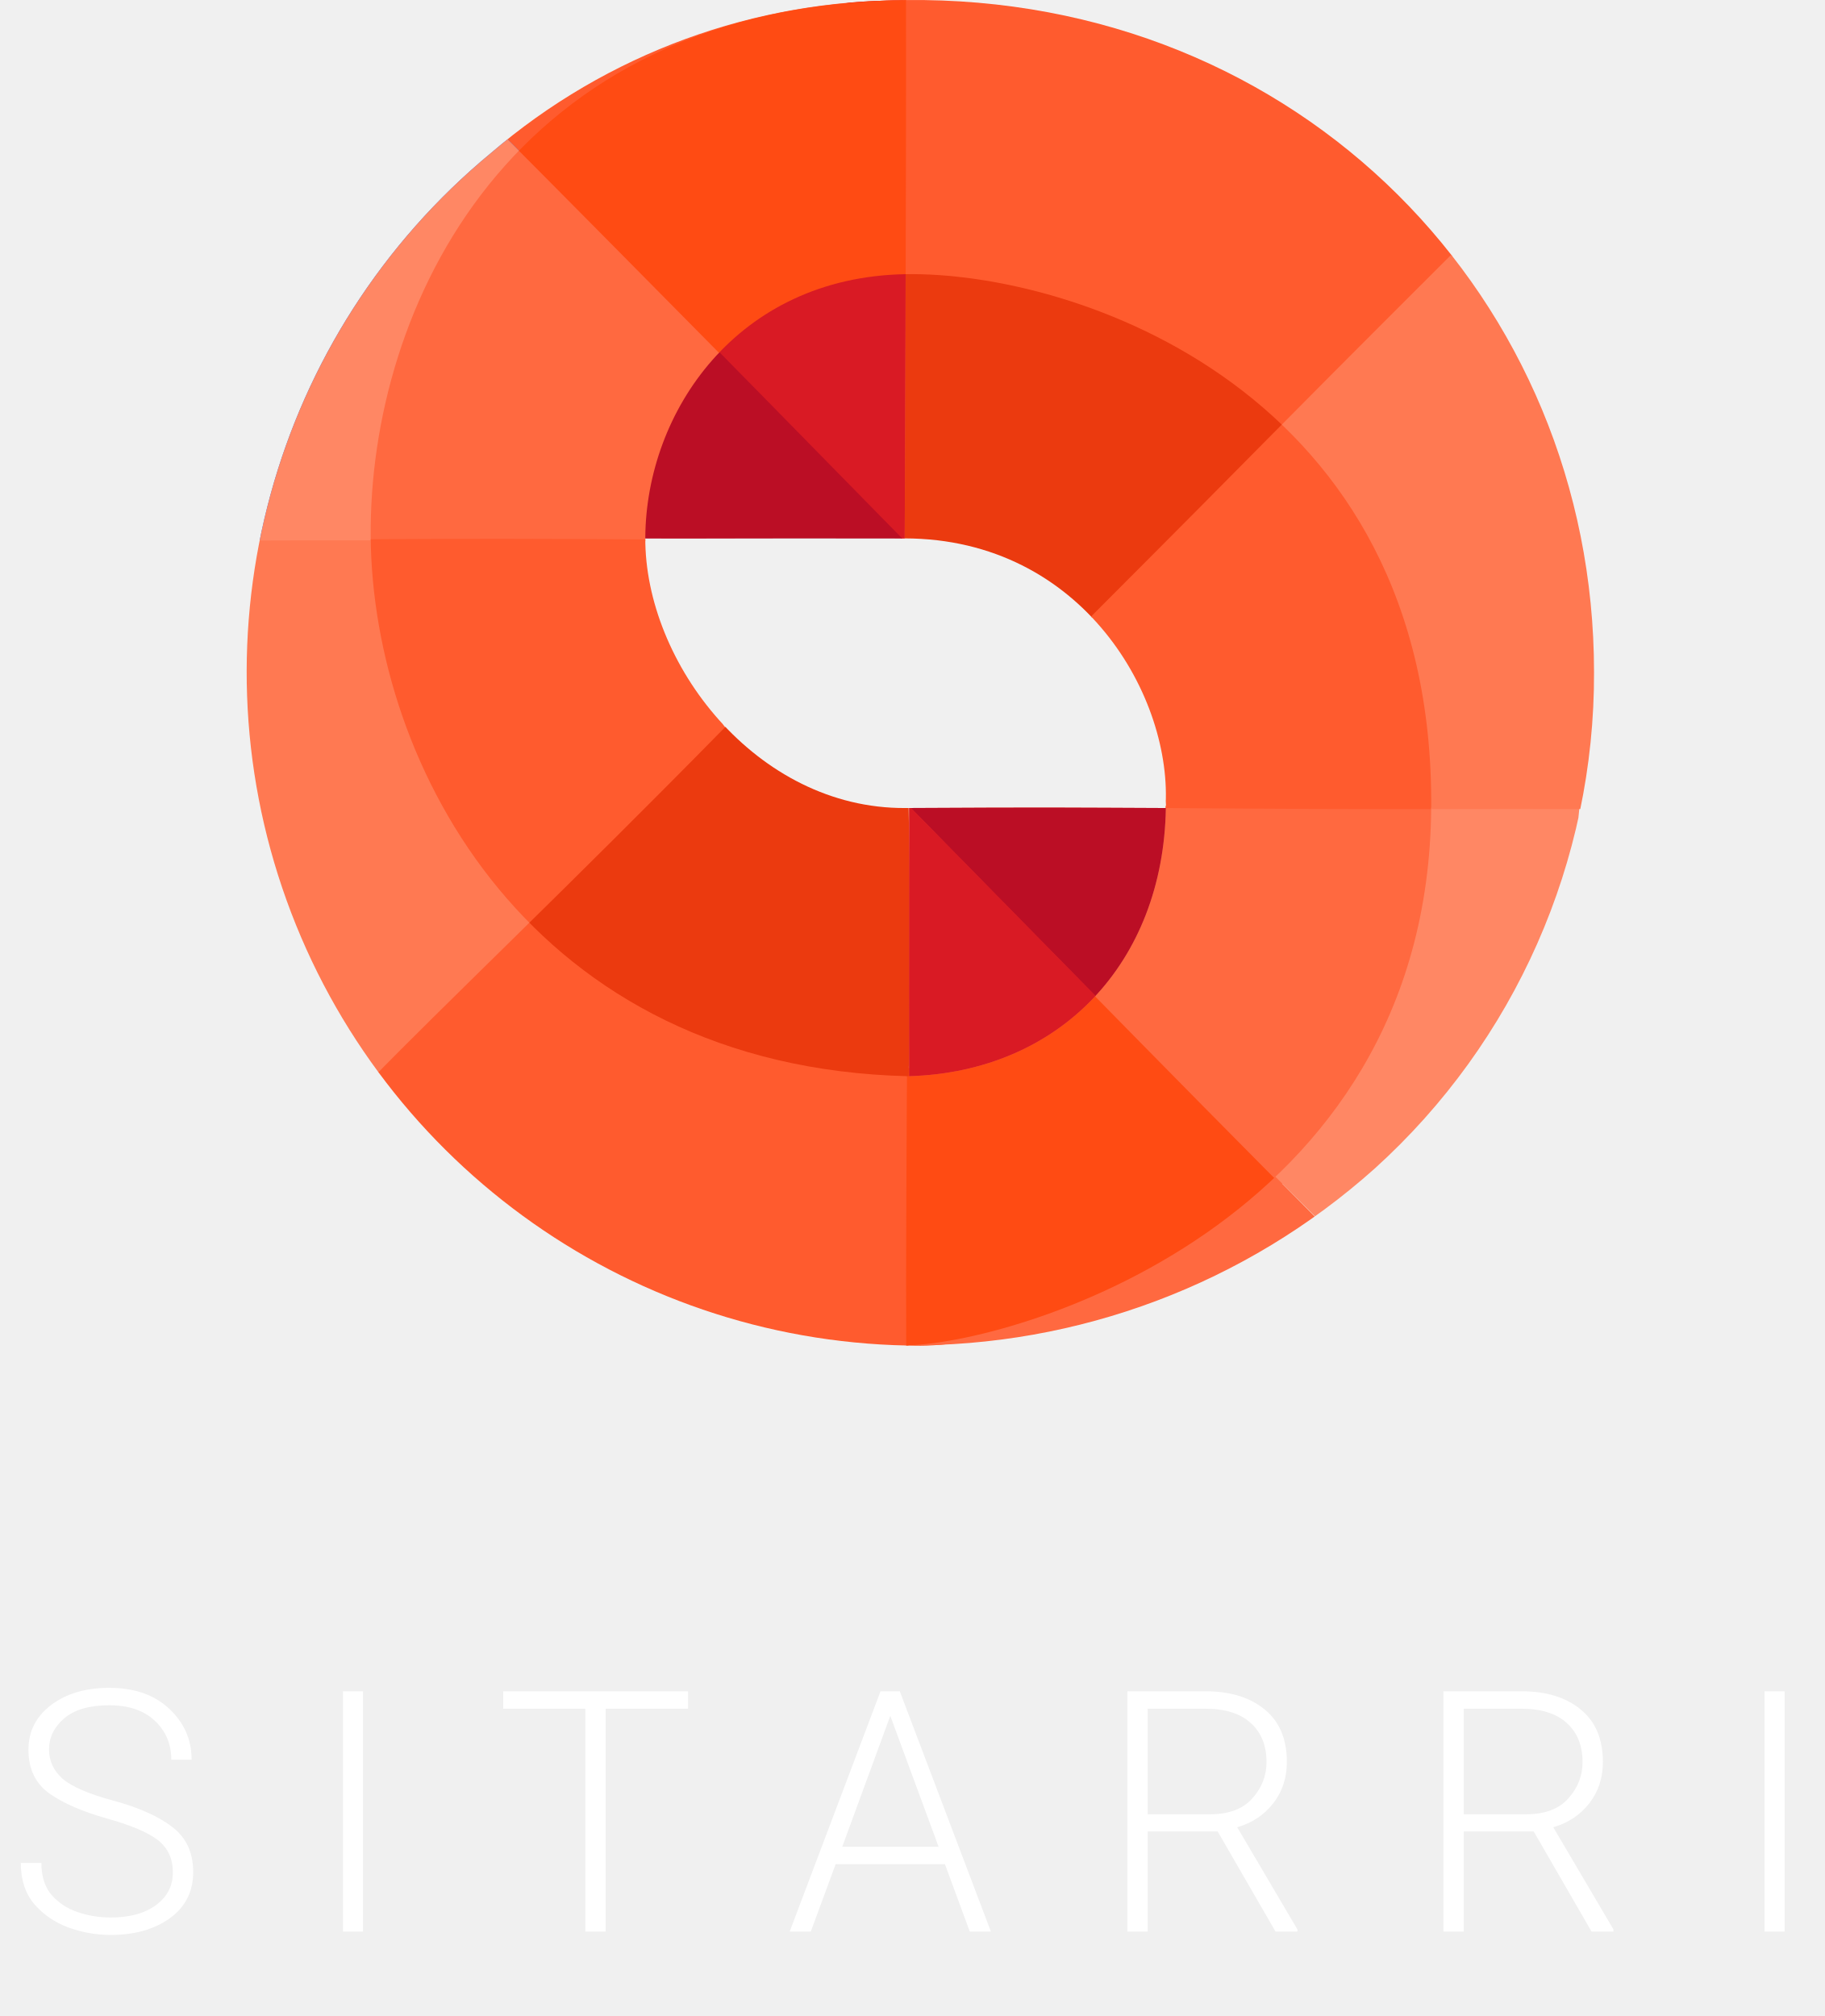
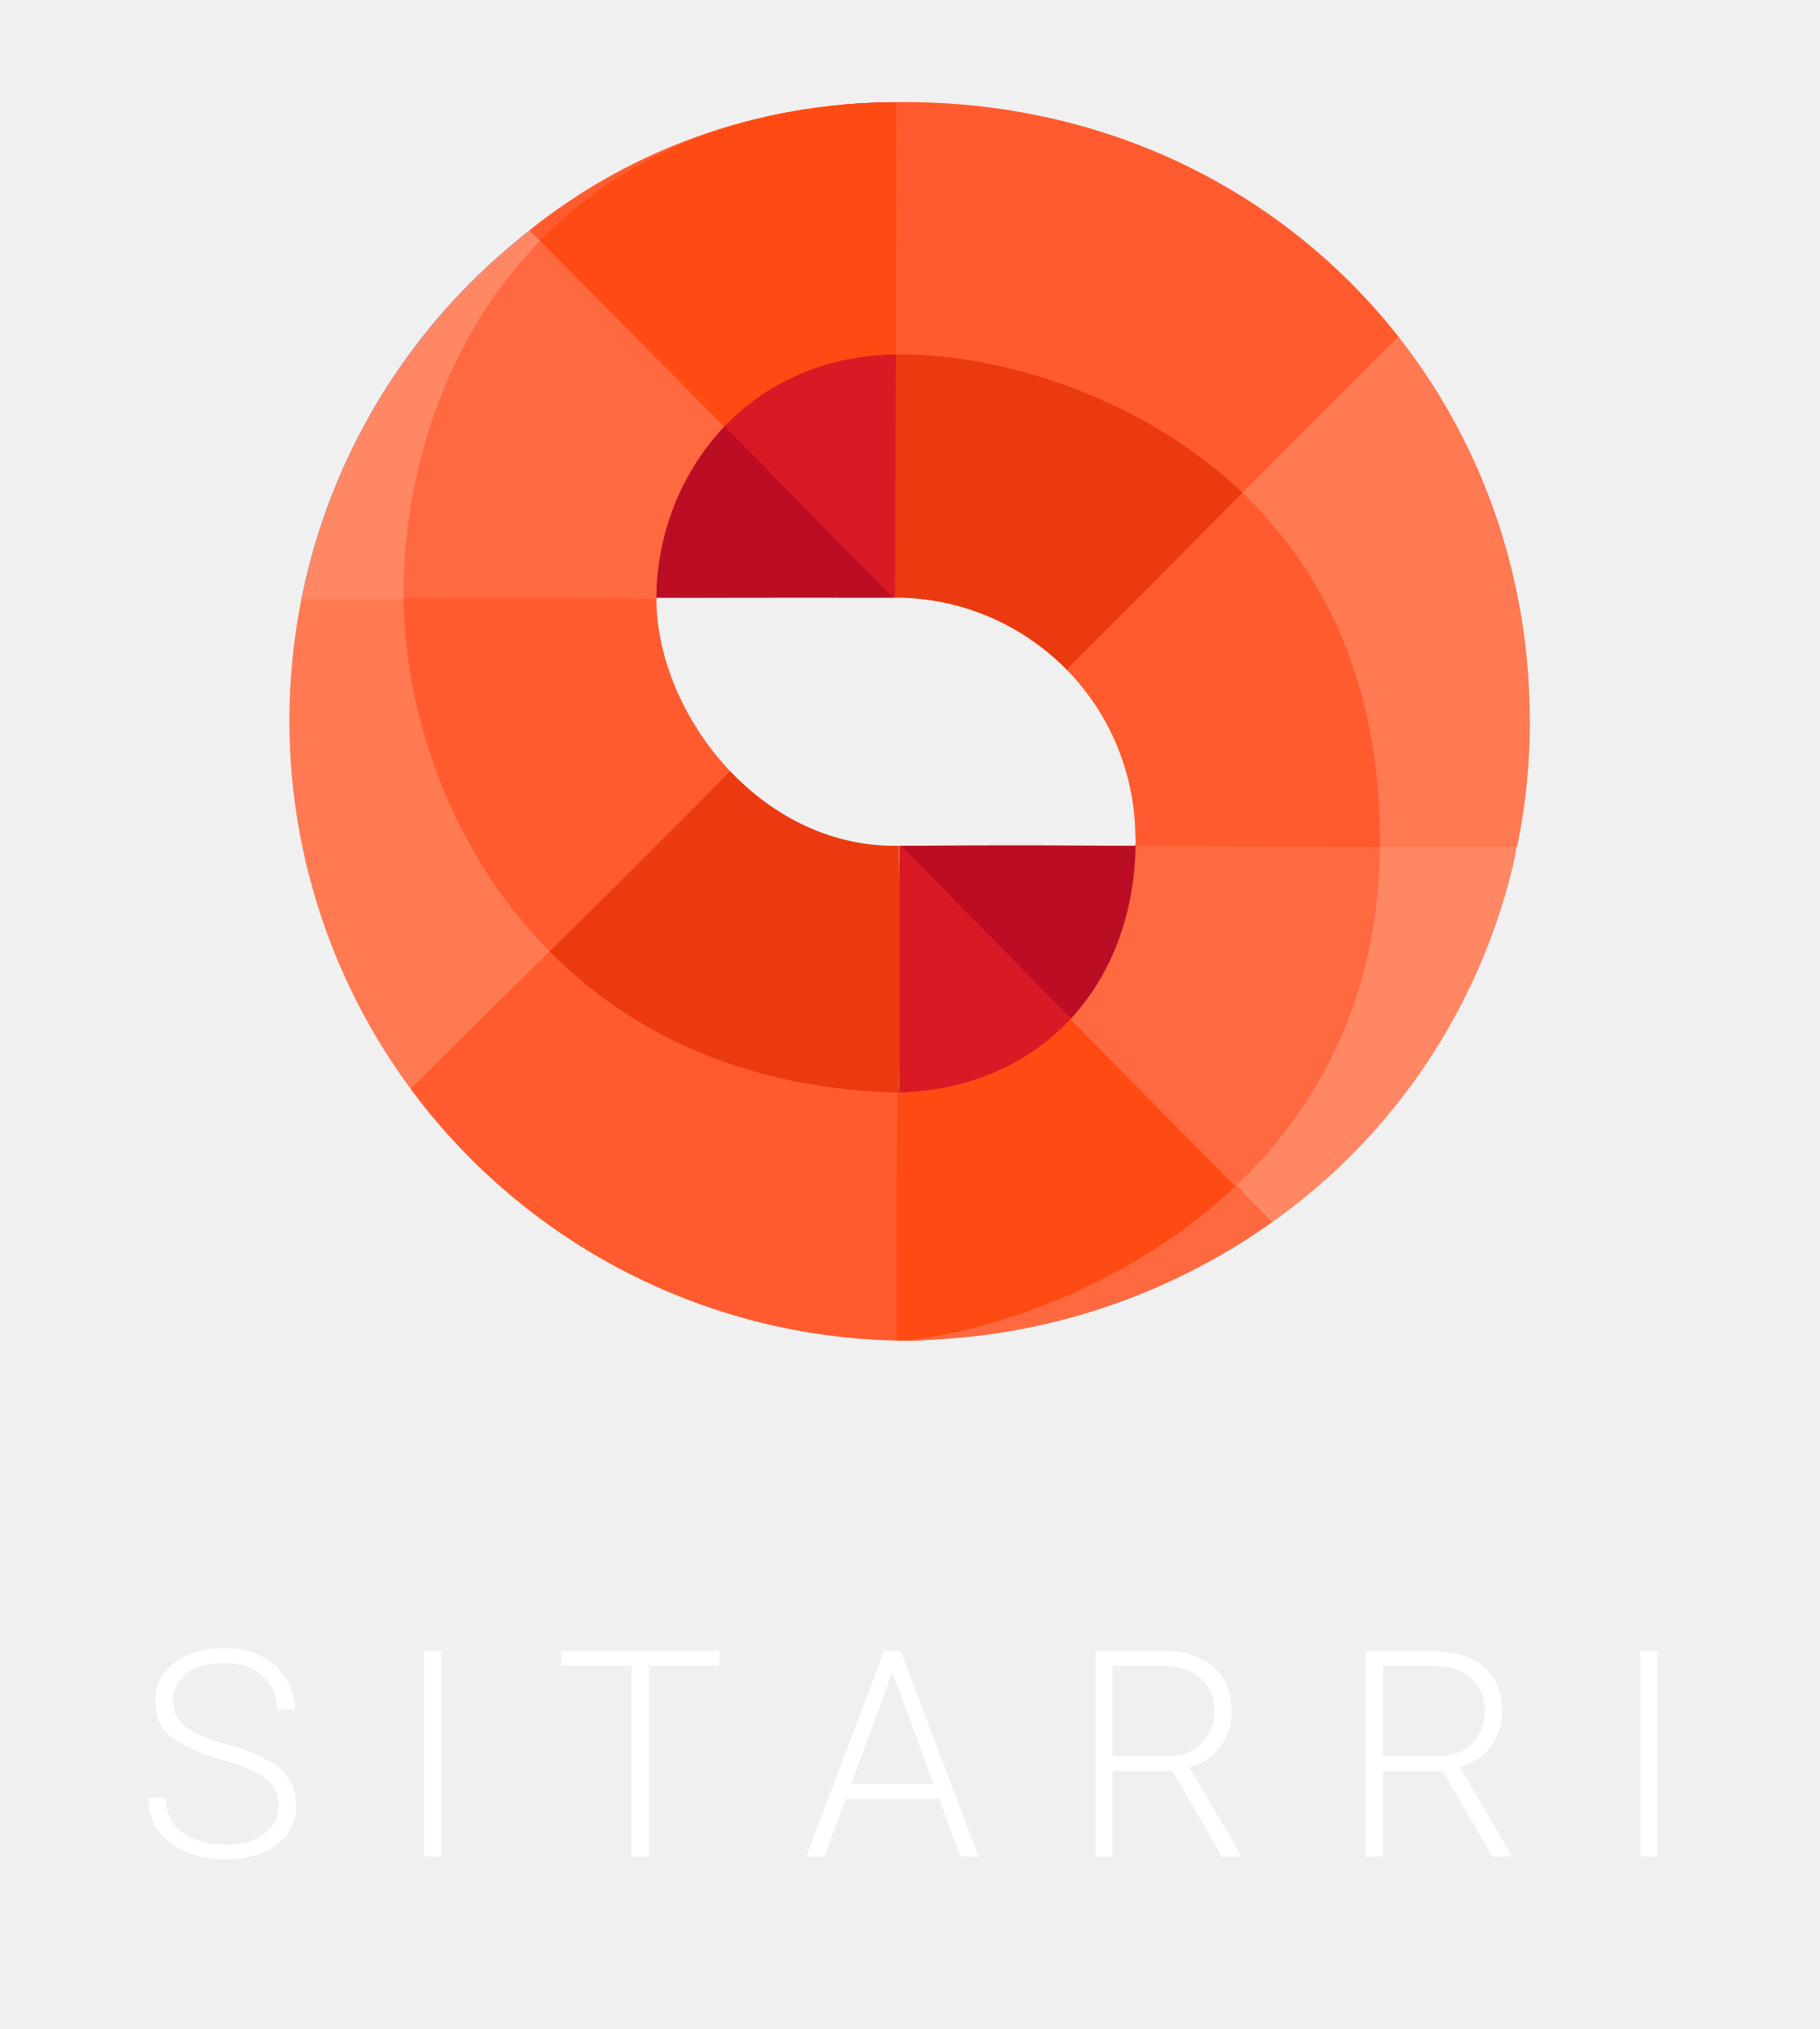
- <svg xmlns="http://www.w3.org/2000/svg" width="108" height="119.315" viewBox="0 0 108 119.315">
+ <svg xmlns="http://www.w3.org/2000/svg" width="107" height="119.32" viewBox="0 0 107 119.32">
  <defs>
-     <clipPath id="a">
-       <path d="M39.091.246C17.414,1.93,7.855,16.286,7.817,32.085s11.944,31.1,31.121,31.357A15.868,15.868,0,0,0,54.367,48.1c.485-6.518-4.841-15.992-15.429-16.012s-11.571.02-15.813,0C23.1,26.578,27,16.337,38.938,15.97S70.374,24.286,70.485,48.1,47.728,79.865,39.867,79.865A39.868,39.868,0,0,1,14.457,9.276,37.466,37.466,0,0,1,39.091.246Z" transform="translate(0 -0.246)" fill="none" stroke="#707070" stroke-width="1" />
+     <clipPath id="clip-path">
+       <path id="Path_5077" data-name="Path 5077" d="M35.754.246c-19.827,1.54-28.57,14.671-28.6,29.121a28.388,28.388,0,0,0,28.465,28.68A14.514,14.514,0,0,0,49.726,44.015,14.131,14.131,0,0,0,35.614,29.37c-9.684-.018-10.583.018-14.463,0-.023-5.04,3.544-14.406,14.463-14.742s28.753,7.606,28.854,29.387-20.814,29.054-28,29.054A36.465,36.465,0,0,1,13.223,8.505,34.268,34.268,0,0,1,35.754.246Z" transform="translate(0.003 -0.245)" fill="none" stroke="#707070" stroke-width="1" />
    </clipPath>
-     <clipPath id="b">
-       <path d="M47.268.2C70.661-.085,88.04,17.953,88.04,39.971A39.416,39.416,0,0,1,75.064,69.353a41.084,41.084,0,0,1-27.8,10.466c6.159-.033,30.944-7.05,31.14-31.8s-21.2-31.779-31.14-31.594S31.945,24.573,31.894,32s6.572,16.066,15.374,16.019,9.638-.023,15.433,0c-.151,9.136-6.251,15.627-15.241,15.873C25.129,63.36,15.757,45.5,15.643,31.977S23.875.484,47.268.2Z" transform="translate(-15.642 -0.196)" fill="none" stroke="#707070" stroke-width="1" />
+     <clipPath id="clip-path-2">
+       <path id="Path_5088" data-name="Path 5088" d="M44.568.2C65.965-.061,81.86,16.437,81.86,36.576A36.051,36.051,0,0,1,69.992,63.45a37.577,37.577,0,0,1-25.427,9.573c5.633-.03,28.3-6.448,28.482-29.086s-19.39-29.066-28.482-28.9S30.553,22.492,30.507,29.285,36.518,43.98,44.568,43.937s8.815-.021,14.116,0c-.138,8.356-5.717,14.293-13.94,14.518-20.425-.487-29-16.822-29.1-29.191S23.172.459,44.568.2Z" transform="translate(-15.642 -0.197)" fill="none" stroke="#707070" stroke-width="1" />
    </clipPath>
  </defs>
-   <g transform="translate(-133.395 -366.025)">
-     <g transform="translate(8.336 -1455.738)">
-       <g transform="translate(139.66 1821.762)">
-         <g transform="translate(0 0.023)" clip-path="url(#a)">
-           <g transform="translate(-12.066 -0.175)">
-             <path d="M85.053-.307C105.388-.85,115.91,12.554,117.494,14.9c-4.258,4.233-12.189,12.44-21.639,21.738-2.284-1.988-4.933-4.028-10.841-4.714C85,13.729,85.035,18.431,85.053-.307Z" transform="translate(-34.011 0.323)" fill="#eb3a0f" />
-             <path d="M56.192-.067c.024,9.832-.076,32.194-.076,32.194S38.7,14.507,32.349,8.1A40.574,40.574,0,0,1,56.192-.067Z" transform="translate(-5.11 0.095)" fill="#ff5b2e" />
-             <path d="M15.42,17.189C21.91,23.7,39.246,41.283,39.246,41.283s-28.34-.125-38.756-.071C1.188,29.9,12.287,19.3,15.42,17.189Z" transform="translate(11.806 -9.068)" fill="#3877f4" />
-             <path d="M.133,0C15.7,1.486,25.308,13.627,27.8,17.379c-4.258,4.233-7.207,7.38-16.657,16.679C8.86,32.07,5.932,30.073.024,29.388.012,11.193-.063,18.822.133,0Z" transform="translate(19.658 64.042) rotate(-135)" fill="#ff7952" />
-             <path d="M.565,0c19.963,1.373,28.763,13,31.5,16.637-4.258,4.233-11.9,11.238-21.35,20.536A17.19,17.19,0,0,0,0,32.436C-.012,14.241.547,18.737.565,0Z" transform="translate(51.8 80.108) rotate(179)" fill="#ff5b2e" />
-             <path d="M24.315.038c.047,9.743-.174,32.2-.174,32.2S6.353,14.177,0,7.766A37.2,37.2,0,0,1,24.315.038Z" transform="translate(75.41 80.096) rotate(180)" fill="#ff4b13" />
-             <path d="M28.229.51c.024,9.832-.276,34.7-.276,34.7S6.353,13.265,0,6.854C8.333-.058,20.933-.744,28.229.51Z" transform="translate(95.779 52.86) rotate(135)" fill="#ff6940" />
-             <path d="M0,0C18.173,2.529,26.13,14.071,28.716,17.849c-4.258,4.233-8.042,8.113-17.492,17.411C8.679,32.871,6.132,31.373.069,30.88.057,12.685-.015,18.737,0,0Z" transform="translate(83.471 15.107) rotate(45)" fill="#ff5b2e" />
-             <path d="M15.42,17.189C21.91,23.7,39.246,41.283,39.246,41.283s-28.34-.125-38.756-.071C1.188,29.9,12.287,19.3,15.42,17.189Z" transform="translate(11.806 -9.068)" fill="#ff8764" />
-             <path d="M58.06-.067c.024,9.832-.076,32.194-.076,32.194S42.22,16.282,35.868,9.872C42.815,4.369,50.738-.081,58.06-.067Z" transform="translate(-6.979 0.095)" fill="#d91a24" />
-             <path d="M26.793,20.889C33.283,27.4,48.8,43.247,48.8,43.247s-19.9-.125-30.314-.071C19.188,31.86,23.66,22.995,26.793,20.889Z" transform="translate(2.249 -11.032)" fill="#bb0e25" />
+   <g id="sitarrri_logogg" data-name="sitarrri logogg" transform="translate(-13108 3017)">
+     <g id="Sittari_Logo_Splash" transform="translate(12982.235 -3377.025)">
+       <g id="Group_1617" data-name="Group 1617" transform="translate(142.779 366.025)">
+         <g id="Group_1616" data-name="Group 1616" transform="translate(0 0)">
+           <g id="Group_1613" data-name="Group 1613" transform="translate(0 0.02)" clip-path="url(#clip-path)">
+             <g id="Group_1612" data-name="Group 1612" transform="translate(-11.033 -0.159)">
+               <path id="Path_5066" data-name="Path 5066" d="M85.049-.308c18.6-.5,28.223,11.763,29.672,13.909-3.895,3.872-11.149,11.378-19.792,19.882a16.115,16.115,0,0,0-9.916-4.312C85,12.53,85.033,16.83,85.049-.308Z" transform="translate(-38.365 0.323)" fill="#eb3a0f" />
+               <path id="Path_5067" data-name="Path 5067" d="M54.157-.067c.022,8.993-.07,29.446-.07,29.446S38.158,13.263,32.349,7.4A37.111,37.111,0,0,1,54.157-.067Z" transform="translate(-7.435 0.093)" fill="#ff5b2e" />
+               <path id="Path_5068" data-name="Path 5068" d="M14.146,17.189c5.936,5.955,21.792,22.037,21.792,22.037S10.017,39.112.49,39.161C1.128,28.815,11.28,19.12,14.146,17.189Z" transform="translate(10.756 -9.761)" fill="#3877f4" />
+               <path id="Path_5069" data-name="Path 5069" d="M.122,0C14.36,1.359,23.148,12.464,25.427,15.9c-3.895,3.872-6.592,6.75-15.235,15.255C8.1,29.333,5.426,27.506.022,26.879.011,10.238-.058,17.215.122,0Z" transform="translate(17.98 58.575) rotate(-135)" fill="#ff7952" />
+               <path id="Path_5070" data-name="Path 5070" d="M.517,0C18.776,1.256,26.825,11.89,29.328,15.217,25.434,19.089,18.444,25.5,9.8,34A15.723,15.723,0,0,0,0,29.667C-.011,13.025.5,17.138.517,0Z" transform="translate(47.378 73.27) rotate(179)" fill="#ff5b2e" />
+               <path id="Path_5071" data-name="Path 5071" d="M22.239.03c.043,8.911-.159,29.451-.159,29.451S5.811,12.963,0,7.1A34.025,34.025,0,0,1,22.239.03Z" transform="translate(68.973 73.255) rotate(180)" fill="#ff4b13" />
+               <path id="Path_5072" data-name="Path 5072" d="M25.819.466c.022,8.993-.252,31.738-.252,31.738S5.811,12.133,0,6.269C7.622-.053,19.146-.681,25.819.466Z" transform="translate(87.603 48.348) rotate(135)" fill="#ff6940" />
+               <path id="Path_5073" data-name="Path 5073" d="M0,0A36.449,36.449,0,0,1,26.267,16.325c-3.895,3.872-7.356,7.42-16,15.925C7.94,30.065,5.61,28.7.065,28.244.054,11.6-.012,17.138,0,0Z" transform="translate(76.344 13.816) rotate(45)" fill="#ff5b2e" />
+               <path id="Path_5074" data-name="Path 5074" d="M14.146,17.189c5.936,5.955,21.792,22.037,21.792,22.037S10.017,39.112.49,39.161C1.128,28.815,11.28,19.12,14.146,17.189Z" transform="translate(10.756 -9.761)" fill="#ff8764" />
+               <path id="Path_5075" data-name="Path 5075" d="M56.166-.067c.022,8.993-.07,29.446-.07,29.446S41.678,14.886,35.868,9.024C42.222,3.99,49.469-.08,56.166-.067Z" transform="translate(-9.445 0.093)" fill="#d91a24" />
+               <path id="Path_5076" data-name="Path 5076" d="M26.084,20.889c5.936,5.955,20.128,20.45,20.128,20.45s-18.2-.114-27.726-.065C19.128,30.924,23.218,22.815,26.084,20.889Z" transform="translate(0.479 -11.873)" fill="#bb0e25" />
+             </g>
          </g>
-         </g>
-         <g transform="translate(7.336 0)" clip-path="url(#b)">
-           <g transform="translate(-19.402 -0.151)">
-             <path d="M85.053-.307C105.388-.85,115.91,12.554,117.494,14.9c-4.258,4.233-12.189,12.44-21.639,21.738-2.284-1.988-4.933-4.028-10.841-4.714C85,13.729,85.035,18.431,85.053-.307Z" transform="translate(-34.011 0.323)" fill="#ff5b2e" />
-             <path d="M56.192-.067c.024,9.832-.076,32.194-.076,32.194S38.7,14.507,32.349,8.1A40.574,40.574,0,0,1,56.192-.067Z" transform="translate(-5.11 0.095)" fill="#ff4b13" />
-             <path d="M15.42,17.189C21.91,23.7,39.246,41.283,39.246,41.283s-28.34-.125-38.756-.071C1.188,29.9,12.287,19.3,15.42,17.189Z" transform="translate(11.806 -9.068)" fill="#ff6940" />
-             <path d="M.133,0C15.7,1.486,25.308,13.627,27.8,17.379c-4.258,4.233-7.207,7.38-16.657,16.679C8.86,32.07,5.932,30.073.024,29.388.012,11.193-.063,18.822.133,0Z" transform="translate(19.658 64.042) rotate(-135)" fill="#ff5b2e" />
-             <path d="M.565,0c19.963,1.373,28.763,13,31.5,16.637-4.258,4.233-11.9,11.238-21.35,20.536A17.19,17.19,0,0,0,0,32.436C-.012,14.241.547,18.737.565,0Z" transform="translate(51.8 80.108) rotate(179)" fill="#eb3a0f" />
-             <path d="M24.229.04c.024,9.832.006,32.087.006,32.087S6.353,14.012,0,7.6A36.816,36.816,0,0,1,24.229.04Z" transform="translate(75.503 79.981) rotate(180)" fill="#ff6940" />
-             <path d="M28.123.507c.024,9.832-.17,34.718-.17,34.718S6.353,13.277,0,6.867C8.333-.046,20.827-.746,28.123.507Z" transform="translate(95.787 52.869) rotate(135)" fill="#ff8764" />
-             <path d="M0,0C18.173,2.529,26.13,14.071,28.716,17.849c-4.258,4.233-8.042,8.113-17.492,17.411C8.679,32.871,6.132,31.373.069,30.88.057,12.685-.015,18.737,0,0Z" transform="translate(83.471 15.107) rotate(45)" fill="#ff7952" />
-             <path d="M21.53.265c.024,9.832-.21,30.608-.21,30.608S6.353,15.558,0,9.148C8.333,2.235,14.234-.988,21.53.265Z" transform="translate(88.02 54.482) rotate(135)" fill="#bb0e25" />
-             <path d="M21.59,0c.024,9.832.006,31.618.006,31.618S6.353,16.084,0,9.673C6.947,4.17,13.635.727,21.59,0Z" transform="translate(72.864 79.472) rotate(180)" fill="#d91a24" />
+           <g id="Group_1615" data-name="Group 1615" transform="translate(6.712 0)" clip-path="url(#clip-path-2)">
+             <g id="Group_1614" data-name="Group 1614" transform="translate(-17.745 -0.139)">
+               <path id="Path_5078" data-name="Path 5078" d="M85.049-.308c18.6-.5,28.223,11.763,29.672,13.909-3.895,3.872-11.149,11.378-19.792,19.882a16.115,16.115,0,0,0-9.916-4.312C85,12.53,85.033,16.83,85.049-.308Z" transform="translate(-38.365 0.323)" fill="#ff5b2e" />
+               <path id="Path_5079" data-name="Path 5079" d="M54.157-.067c.022,8.993-.07,29.446-.07,29.446S38.158,13.263,32.349,7.4A37.111,37.111,0,0,1,54.157-.067Z" transform="translate(-7.435 0.093)" fill="#ff4b13" />
+               <path id="Path_5080" data-name="Path 5080" d="M14.146,17.189c5.936,5.955,21.792,22.037,21.792,22.037S10.017,39.112.49,39.161C1.128,28.815,11.28,19.12,14.146,17.189Z" transform="translate(10.756 -9.761)" fill="#ff6940" />
+               <path id="Path_5081" data-name="Path 5081" d="M.122,0C14.36,1.359,23.148,12.464,25.427,15.9c-3.895,3.872-6.592,6.75-15.235,15.255C8.1,29.333,5.426,27.506.022,26.879.011,10.238-.058,17.215.122,0Z" transform="translate(17.98 58.575) rotate(-135)" fill="#ff5b2e" />
+               <path id="Path_5082" data-name="Path 5082" d="M.517,0C18.776,1.256,26.825,11.89,29.328,15.217,25.434,19.089,18.444,25.5,9.8,34A15.723,15.723,0,0,0,0,29.667C-.011,13.025.5,17.138.517,0Z" transform="translate(47.378 73.27) rotate(179)" fill="#eb3a0f" />
+               <path id="Path_5083" data-name="Path 5083" d="M22.161.041c.022,8.993.005,29.348.005,29.348S5.811,12.821,0,6.956A33.673,33.673,0,0,1,22.161.041Z" transform="translate(69.058 73.159) rotate(180)" fill="#ff6940" />
+               <path id="Path_5084" data-name="Path 5084" d="M25.722.464c.022,8.993-.155,31.754-.155,31.754S5.811,12.144,0,6.281C7.622-.042,19.049-.682,25.722.464Z" transform="translate(87.61 48.356) rotate(135)" fill="#ff8764" />
+               <path id="Path_5085" data-name="Path 5085" d="M0,0A36.449,36.449,0,0,1,26.267,16.325c-3.895,3.872-7.356,7.42-16,15.925C7.94,30.065,5.61,28.7.065,28.244.054,11.6-.012,17.138,0,0Z" transform="translate(76.344 13.816) rotate(45)" fill="#ff7952" />
+               <path id="Path_5086" data-name="Path 5086" d="M19.692.243c.022,8.993-.192,28-.192,28S5.811,14.23,0,8.367C7.622,2.044,13.019-.9,19.692.243Z" transform="translate(80.506 49.832) rotate(135)" fill="#bb0e25" />
+               <path id="Path_5087" data-name="Path 5087" d="M19.747,0c.022,8.993.005,28.919.005,28.919S5.811,14.711,0,8.847C6.354,3.814,12.471.665,19.747,0Z" transform="translate(66.644 72.688) rotate(180)" fill="#d91a24" />
+             </g>
          </g>
        </g>
      </g>
-     </g>
-     <g transform="translate(0 2)">
-       <g transform="translate(133.395 459.34)">
-         <text transform="translate(54 19)" fill="#fff" font-size="20" font-family="Roboto-Light, Roboto" font-weight="300" letter-spacing="0.3em">
-           <tspan x="-53.63" y="0">SITARRI</tspan>
-         </text>
+       <g id="Group_1619" data-name="Group 1619" transform="translate(133.765 453.204)">
+         <g id="Group_1618" data-name="Group 1618" transform="translate(0 0)">
+           <text id="SITARRI" transform="translate(0 16)" fill="#fff" font-size="17" font-family="Roboto-Light, Roboto" font-weight="300" letter-spacing="0.3em">
+             <tspan x="0" y="0">SITARRI</tspan>
+           </text>
+         </g>
      </g>
    </g>
+     <rect id="Rectangle_222" data-name="Rectangle 222" width="107" height="119.32" transform="translate(13108 -3017)" fill="none" />
  </g>
</svg>
